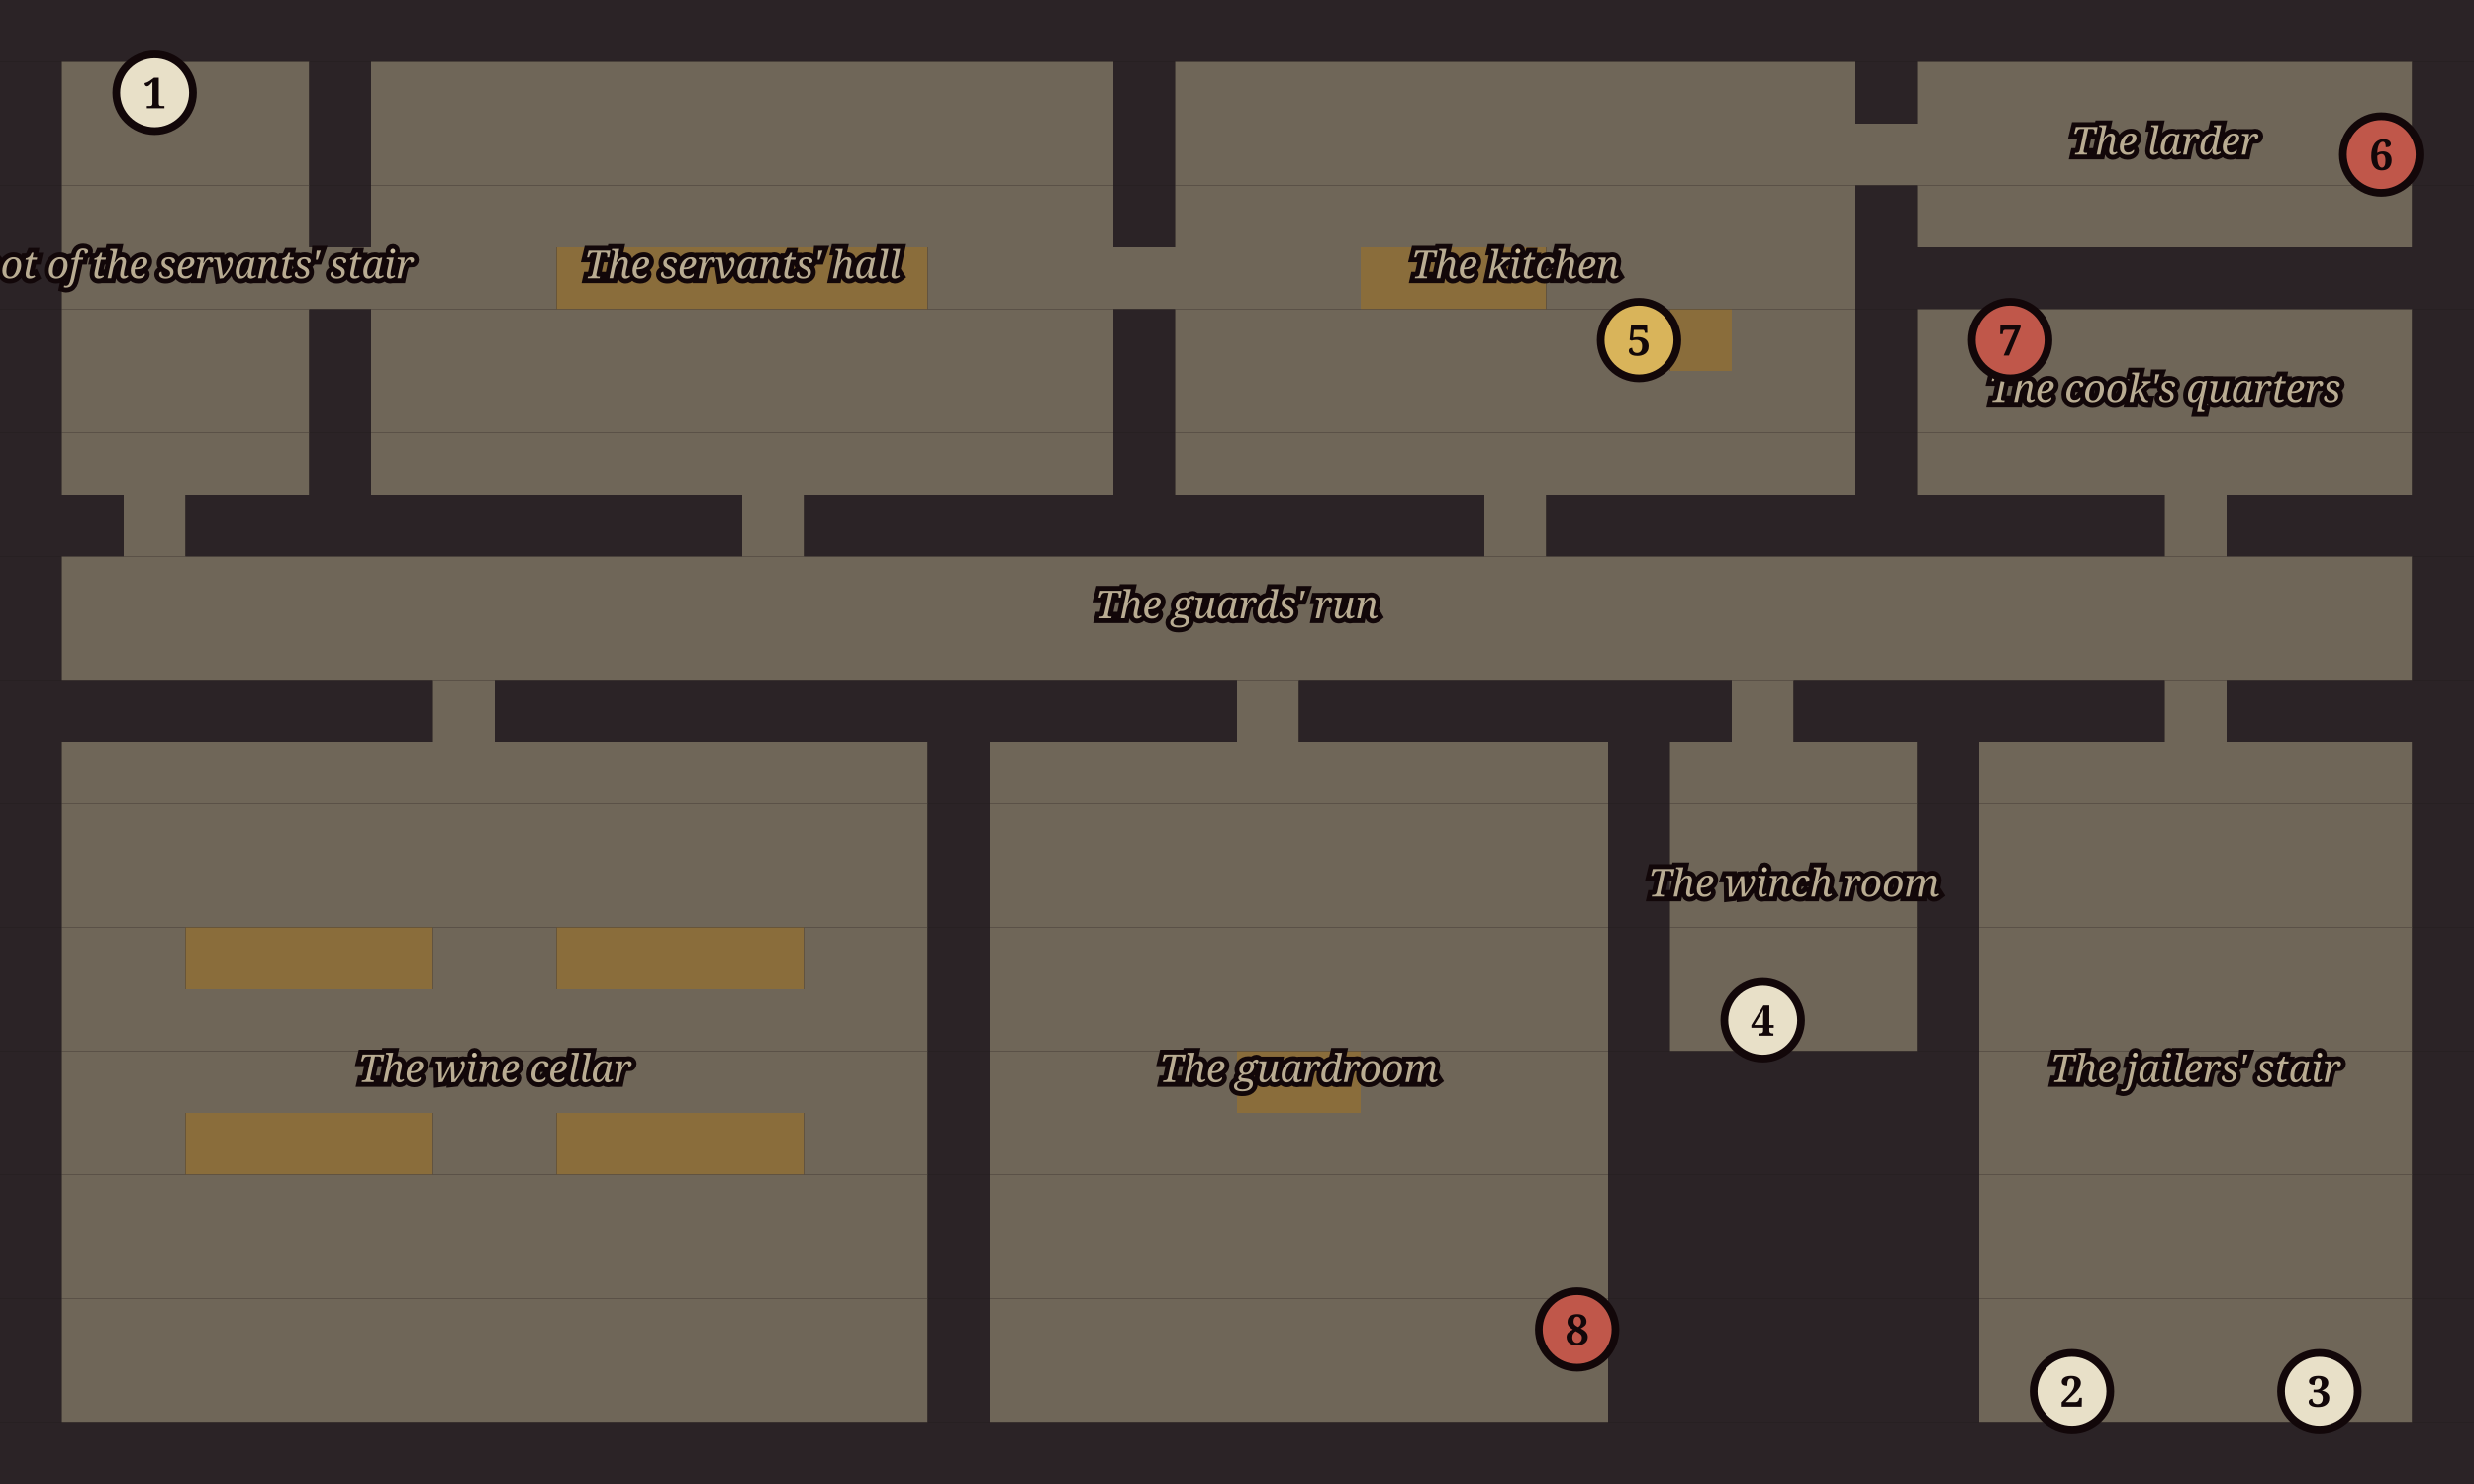
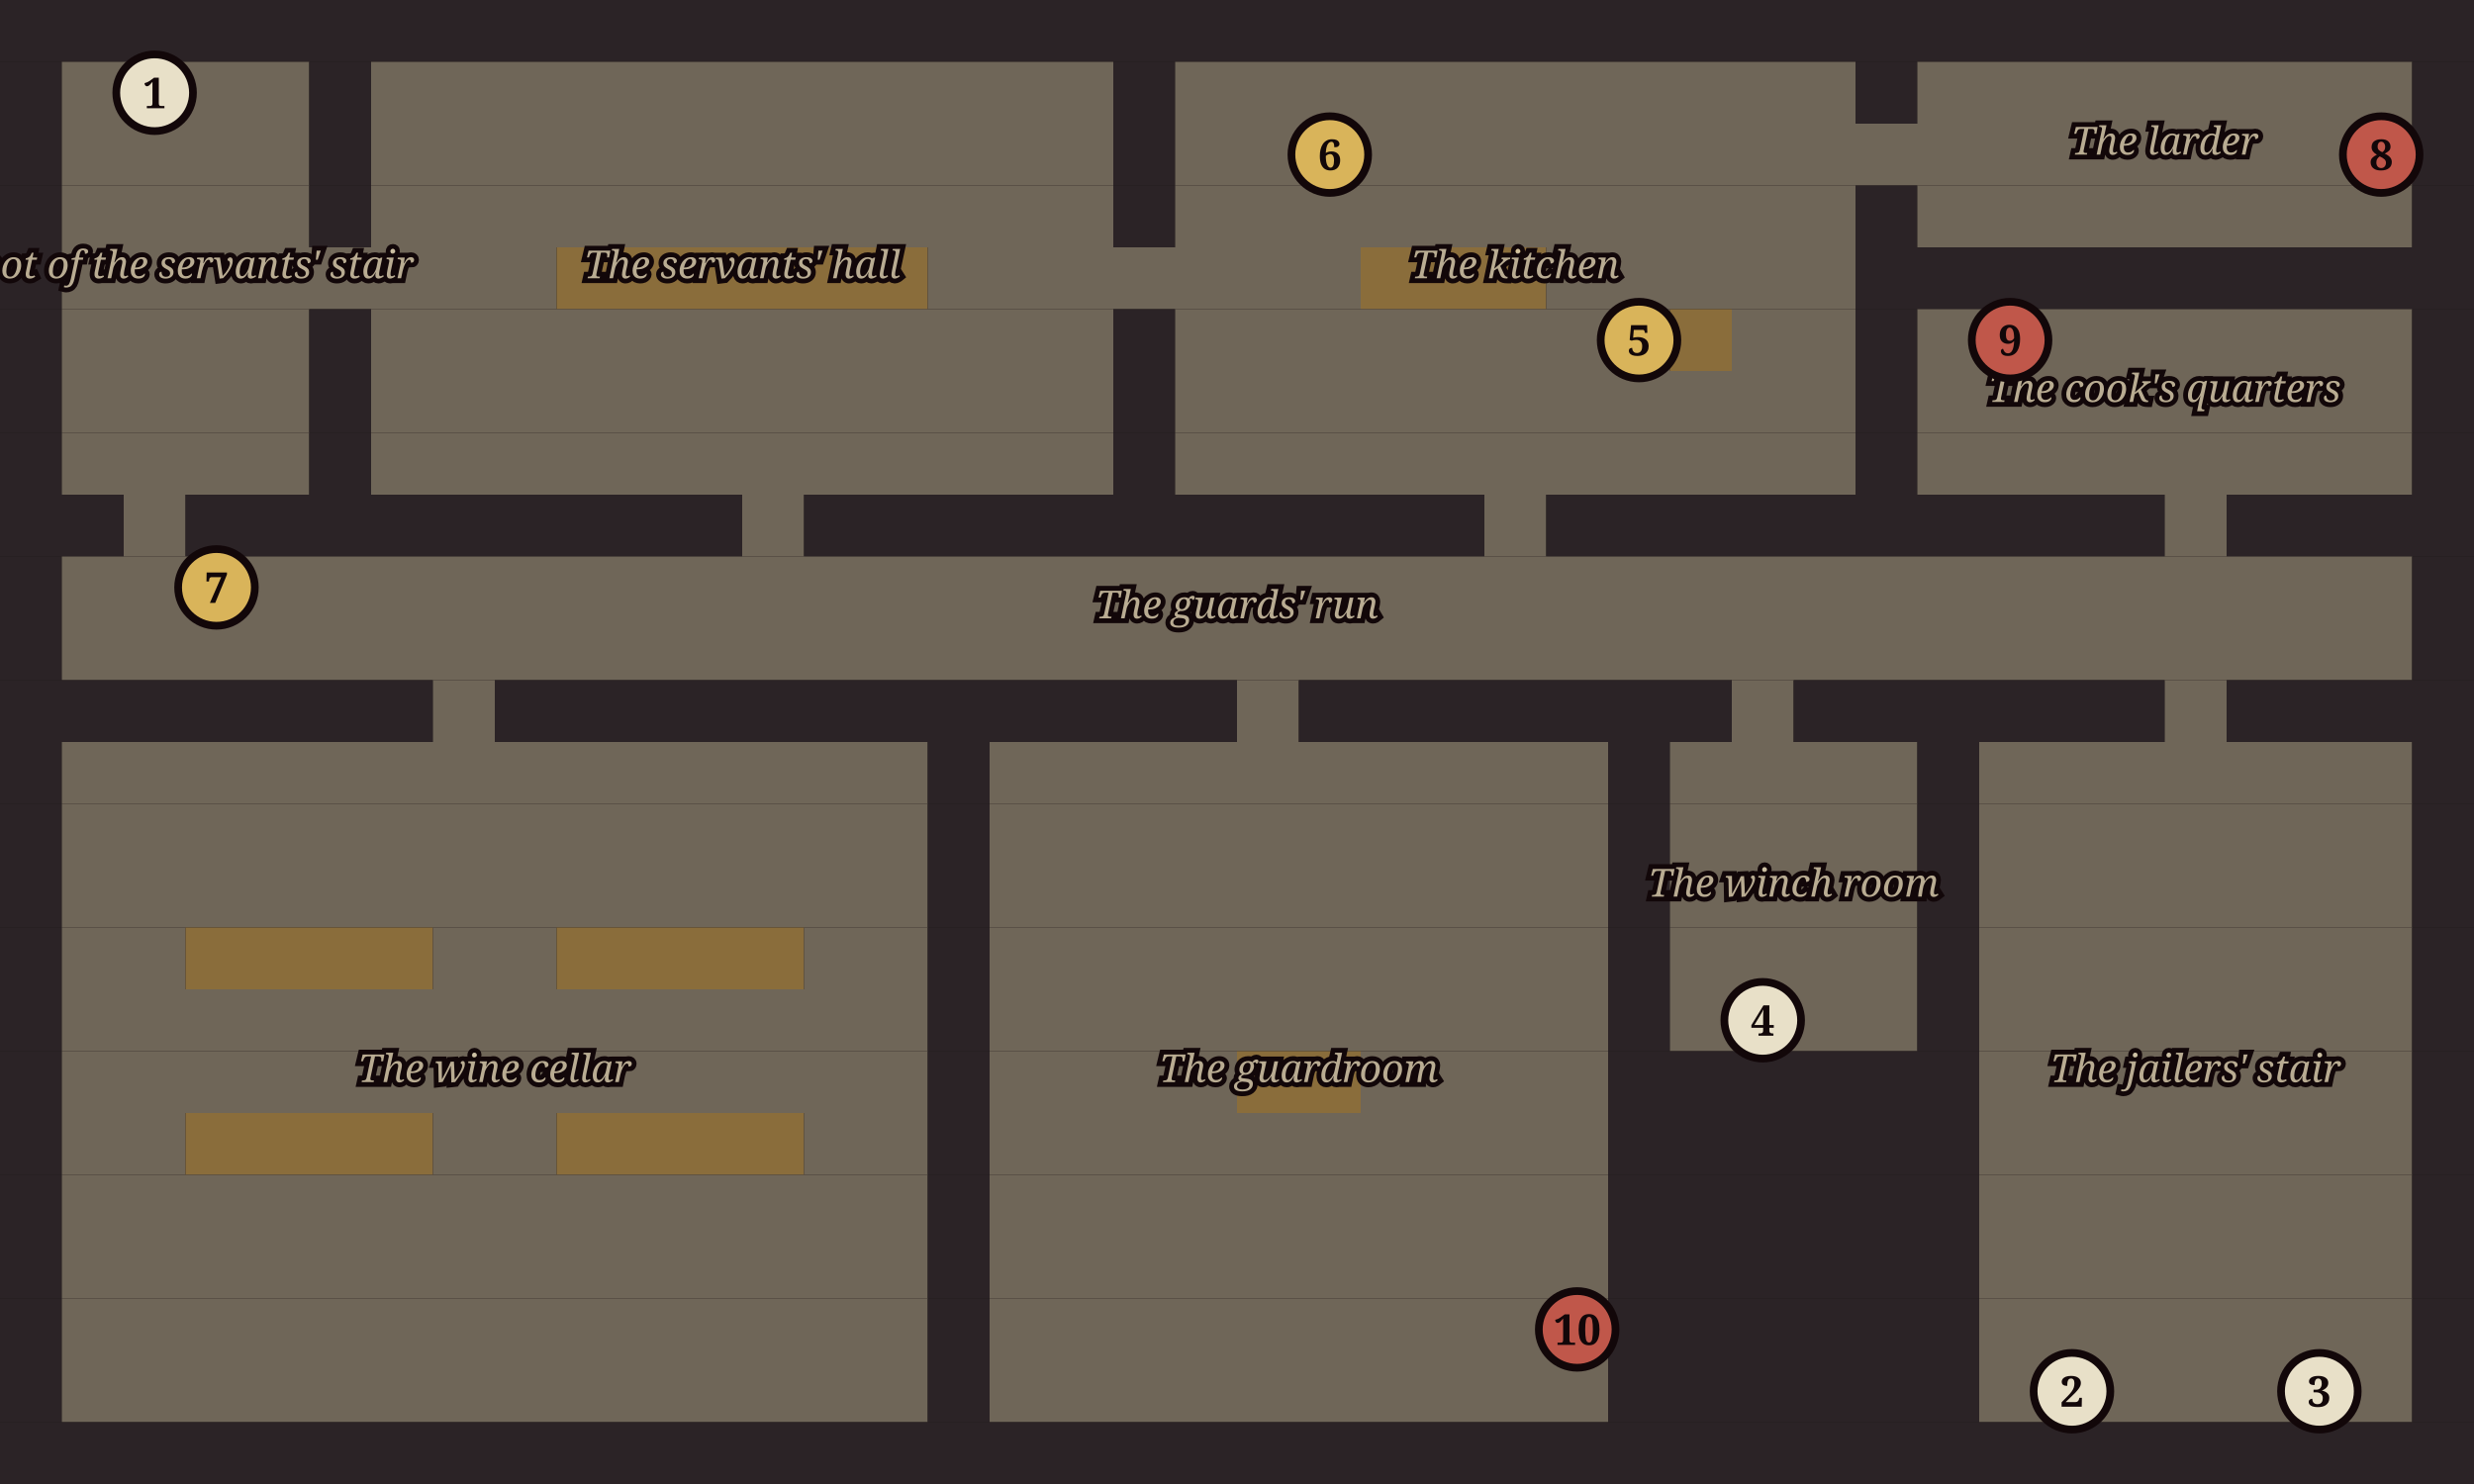
<svg xmlns="http://www.w3.org/2000/svg" viewBox="0 0 640 384" width="640" height="384" font-family="Georgia, serif">
  <rect width="640" height="384" fill="#1a1416" />
  <rect x="0" y="0" width="640" height="16" fill="#2b2326" />
  <rect x="0" y="16" width="16" height="16" fill="#2b2326" />
  <rect x="16" y="16" width="64" height="16" fill="#6f6658" />
  <rect x="80" y="16" width="16" height="16" fill="#2b2326" />
  <rect x="96" y="16" width="192" height="16" fill="#6f6658" />
  <rect x="288" y="16" width="16" height="16" fill="#2b2326" />
  <rect x="304" y="16" width="176" height="16" fill="#6f6658" />
  <rect x="480" y="16" width="16" height="16" fill="#2b2326" />
  <rect x="496" y="16" width="128" height="16" fill="#6f6658" />
  <rect x="624" y="16" width="16" height="16" fill="#2b2326" />
  <rect x="0" y="32" width="16" height="16" fill="#2b2326" />
  <rect x="16" y="32" width="64" height="16" fill="#6f6658" />
  <rect x="80" y="32" width="16" height="16" fill="#2b2326" />
  <rect x="96" y="32" width="192" height="16" fill="#6f6658" />
  <rect x="288" y="32" width="16" height="16" fill="#2b2326" />
  <rect x="304" y="32" width="320" height="16" fill="#6f6658" />
  <rect x="624" y="32" width="16" height="16" fill="#2b2326" />
  <rect x="0" y="48" width="16" height="16" fill="#2b2326" />
  <rect x="16" y="48" width="64" height="16" fill="#6f6658" />
  <rect x="80" y="48" width="16" height="16" fill="#2b2326" />
  <rect x="96" y="48" width="192" height="16" fill="#6f6658" />
  <rect x="288" y="48" width="16" height="16" fill="#2b2326" />
  <rect x="304" y="48" width="176" height="16" fill="#6f6658" />
  <rect x="480" y="48" width="16" height="16" fill="#2b2326" />
  <rect x="496" y="48" width="128" height="16" fill="#6f6658" />
  <rect x="624" y="48" width="16" height="16" fill="#2b2326" />
  <rect x="0" y="64" width="16" height="16" fill="#2b2326" />
  <rect x="16" y="64" width="128" height="16" fill="#6f6658" />
  <rect x="144" y="64" width="96" height="16" fill="#8a6d3b" />
  <rect x="240" y="64" width="112" height="16" fill="#6f6658" />
  <rect x="352" y="64" width="48" height="16" fill="#8a6d3b" />
  <rect x="400" y="64" width="80" height="16" fill="#6f6658" />
  <rect x="480" y="64" width="160" height="16" fill="#2b2326" />
  <rect x="0" y="80" width="16" height="16" fill="#2b2326" />
  <rect x="16" y="80" width="64" height="16" fill="#6f6658" />
  <rect x="80" y="80" width="16" height="16" fill="#2b2326" />
  <rect x="96" y="80" width="192" height="16" fill="#6f6658" />
  <rect x="288" y="80" width="16" height="16" fill="#2b2326" />
  <rect x="304" y="80" width="128" height="16" fill="#6f6658" />
  <rect x="432" y="80" width="16" height="16" fill="#8a6d3b" />
  <rect x="448" y="80" width="32" height="16" fill="#6f6658" />
  <rect x="480" y="80" width="16" height="16" fill="#2b2326" />
  <rect x="496" y="80" width="128" height="16" fill="#6f6658" />
  <rect x="624" y="80" width="16" height="16" fill="#2b2326" />
  <rect x="0" y="96" width="16" height="16" fill="#2b2326" />
  <rect x="16" y="96" width="64" height="16" fill="#6f6658" />
  <rect x="80" y="96" width="16" height="16" fill="#2b2326" />
  <rect x="96" y="96" width="192" height="16" fill="#6f6658" />
  <rect x="288" y="96" width="16" height="16" fill="#2b2326" />
  <rect x="304" y="96" width="176" height="16" fill="#6f6658" />
  <rect x="480" y="96" width="16" height="16" fill="#2b2326" />
  <rect x="496" y="96" width="128" height="16" fill="#6f6658" />
  <rect x="624" y="96" width="16" height="16" fill="#2b2326" />
  <rect x="0" y="112" width="16" height="16" fill="#2b2326" />
  <rect x="16" y="112" width="64" height="16" fill="#6f6658" />
  <rect x="80" y="112" width="16" height="16" fill="#2b2326" />
  <rect x="96" y="112" width="192" height="16" fill="#6f6658" />
  <rect x="288" y="112" width="16" height="16" fill="#2b2326" />
  <rect x="304" y="112" width="176" height="16" fill="#6f6658" />
  <rect x="480" y="112" width="16" height="16" fill="#2b2326" />
  <rect x="496" y="112" width="128" height="16" fill="#6f6658" />
  <rect x="624" y="112" width="16" height="16" fill="#2b2326" />
  <rect x="0" y="128" width="32" height="16" fill="#2b2326" />
  <rect x="32" y="128" width="16" height="16" fill="#6f6658" />
  <rect x="48" y="128" width="144" height="16" fill="#2b2326" />
  <rect x="192" y="128" width="16" height="16" fill="#6f6658" />
  <rect x="208" y="128" width="176" height="16" fill="#2b2326" />
  <rect x="384" y="128" width="16" height="16" fill="#6f6658" />
  <rect x="400" y="128" width="160" height="16" fill="#2b2326" />
  <rect x="560" y="128" width="16" height="16" fill="#6f6658" />
  <rect x="576" y="128" width="64" height="16" fill="#2b2326" />
  <rect x="0" y="144" width="16" height="16" fill="#2b2326" />
  <rect x="16" y="144" width="608" height="16" fill="#6f6658" />
  <rect x="624" y="144" width="16" height="16" fill="#2b2326" />
  <rect x="0" y="160" width="16" height="16" fill="#2b2326" />
  <rect x="16" y="160" width="608" height="16" fill="#6f6658" />
  <rect x="624" y="160" width="16" height="16" fill="#2b2326" />
  <rect x="0" y="176" width="112" height="16" fill="#2b2326" />
  <rect x="112" y="176" width="16" height="16" fill="#6f6658" />
  <rect x="128" y="176" width="192" height="16" fill="#2b2326" />
  <rect x="320" y="176" width="16" height="16" fill="#6f6658" />
  <rect x="336" y="176" width="112" height="16" fill="#2b2326" />
  <rect x="448" y="176" width="16" height="16" fill="#6f6658" />
  <rect x="464" y="176" width="96" height="16" fill="#2b2326" />
  <rect x="560" y="176" width="16" height="16" fill="#6f6658" />
  <rect x="576" y="176" width="64" height="16" fill="#2b2326" />
  <rect x="0" y="192" width="16" height="16" fill="#2b2326" />
  <rect x="16" y="192" width="224" height="16" fill="#6f6658" />
  <rect x="240" y="192" width="16" height="16" fill="#2b2326" />
  <rect x="256" y="192" width="160" height="16" fill="#6f6658" />
  <rect x="416" y="192" width="16" height="16" fill="#2b2326" />
  <rect x="432" y="192" width="64" height="16" fill="#6f6658" />
  <rect x="496" y="192" width="16" height="16" fill="#2b2326" />
  <rect x="512" y="192" width="112" height="16" fill="#6f6658" />
  <rect x="624" y="192" width="16" height="16" fill="#2b2326" />
  <rect x="0" y="208" width="16" height="16" fill="#2b2326" />
  <rect x="16" y="208" width="224" height="16" fill="#6f6658" />
  <rect x="240" y="208" width="16" height="16" fill="#2b2326" />
  <rect x="256" y="208" width="160" height="16" fill="#6f6658" />
  <rect x="416" y="208" width="16" height="16" fill="#2b2326" />
  <rect x="432" y="208" width="64" height="16" fill="#6f6658" />
  <rect x="496" y="208" width="16" height="16" fill="#2b2326" />
  <rect x="512" y="208" width="112" height="16" fill="#6f6658" />
  <rect x="624" y="208" width="16" height="16" fill="#2b2326" />
  <rect x="0" y="224" width="16" height="16" fill="#2b2326" />
  <rect x="16" y="224" width="224" height="16" fill="#6f6658" />
  <rect x="240" y="224" width="16" height="16" fill="#2b2326" />
  <rect x="256" y="224" width="160" height="16" fill="#6f6658" />
  <rect x="416" y="224" width="16" height="16" fill="#2b2326" />
  <rect x="432" y="224" width="64" height="16" fill="#6f6658" />
  <rect x="496" y="224" width="16" height="16" fill="#2b2326" />
  <rect x="512" y="224" width="112" height="16" fill="#6f6658" />
  <rect x="624" y="224" width="16" height="16" fill="#2b2326" />
  <rect x="0" y="240" width="16" height="16" fill="#2b2326" />
  <rect x="16" y="240" width="32" height="16" fill="#6f6658" />
  <rect x="48" y="240" width="64" height="16" fill="#8a6d3b" />
  <rect x="112" y="240" width="32" height="16" fill="#6f6658" />
  <rect x="144" y="240" width="64" height="16" fill="#8a6d3b" />
  <rect x="208" y="240" width="32" height="16" fill="#6f6658" />
  <rect x="240" y="240" width="16" height="16" fill="#2b2326" />
  <rect x="256" y="240" width="160" height="16" fill="#6f6658" />
  <rect x="416" y="240" width="16" height="16" fill="#2b2326" />
  <rect x="432" y="240" width="64" height="16" fill="#6f6658" />
  <rect x="496" y="240" width="16" height="16" fill="#2b2326" />
  <rect x="512" y="240" width="112" height="16" fill="#6f6658" />
  <rect x="624" y="240" width="16" height="16" fill="#2b2326" />
  <rect x="0" y="256" width="16" height="16" fill="#2b2326" />
  <rect x="16" y="256" width="224" height="16" fill="#6f6658" />
  <rect x="240" y="256" width="16" height="16" fill="#2b2326" />
  <rect x="256" y="256" width="160" height="16" fill="#6f6658" />
  <rect x="416" y="256" width="16" height="16" fill="#2b2326" />
  <rect x="432" y="256" width="64" height="16" fill="#6f6658" />
  <rect x="496" y="256" width="16" height="16" fill="#2b2326" />
  <rect x="512" y="256" width="112" height="16" fill="#6f6658" />
  <rect x="624" y="256" width="16" height="16" fill="#2b2326" />
  <rect x="0" y="272" width="16" height="16" fill="#2b2326" />
  <rect x="16" y="272" width="224" height="16" fill="#6f6658" />
  <rect x="240" y="272" width="16" height="16" fill="#2b2326" />
  <rect x="256" y="272" width="64" height="16" fill="#6f6658" />
  <rect x="320" y="272" width="32" height="16" fill="#8a6d3b" />
  <rect x="352" y="272" width="64" height="16" fill="#6f6658" />
  <rect x="416" y="272" width="96" height="16" fill="#2b2326" />
  <rect x="512" y="272" width="112" height="16" fill="#6f6658" />
  <rect x="624" y="272" width="16" height="16" fill="#2b2326" />
  <rect x="0" y="288" width="16" height="16" fill="#2b2326" />
  <rect x="16" y="288" width="32" height="16" fill="#6f6658" />
  <rect x="48" y="288" width="64" height="16" fill="#8a6d3b" />
  <rect x="112" y="288" width="32" height="16" fill="#6f6658" />
  <rect x="144" y="288" width="64" height="16" fill="#8a6d3b" />
  <rect x="208" y="288" width="32" height="16" fill="#6f6658" />
  <rect x="240" y="288" width="16" height="16" fill="#2b2326" />
  <rect x="256" y="288" width="160" height="16" fill="#6f6658" />
  <rect x="416" y="288" width="96" height="16" fill="#2b2326" />
  <rect x="512" y="288" width="112" height="16" fill="#6f6658" />
  <rect x="624" y="288" width="16" height="16" fill="#2b2326" />
  <rect x="0" y="304" width="16" height="16" fill="#2b2326" />
  <rect x="16" y="304" width="224" height="16" fill="#6f6658" />
  <rect x="240" y="304" width="16" height="16" fill="#2b2326" />
  <rect x="256" y="304" width="160" height="16" fill="#6f6658" />
  <rect x="416" y="304" width="96" height="16" fill="#2b2326" />
  <rect x="512" y="304" width="112" height="16" fill="#6f6658" />
  <rect x="624" y="304" width="16" height="16" fill="#2b2326" />
  <rect x="0" y="320" width="16" height="16" fill="#2b2326" />
  <rect x="16" y="320" width="224" height="16" fill="#6f6658" />
  <rect x="240" y="320" width="16" height="16" fill="#2b2326" />
  <rect x="256" y="320" width="160" height="16" fill="#6f6658" />
  <rect x="416" y="320" width="96" height="16" fill="#2b2326" />
  <rect x="512" y="320" width="112" height="16" fill="#6f6658" />
  <rect x="624" y="320" width="16" height="16" fill="#2b2326" />
  <rect x="0" y="336" width="16" height="16" fill="#2b2326" />
  <rect x="16" y="336" width="224" height="16" fill="#6f6658" />
  <rect x="240" y="336" width="16" height="16" fill="#2b2326" />
  <rect x="256" y="336" width="160" height="16" fill="#6f6658" />
  <rect x="416" y="336" width="96" height="16" fill="#2b2326" />
  <rect x="512" y="336" width="112" height="16" fill="#6f6658" />
  <rect x="624" y="336" width="16" height="16" fill="#2b2326" />
  <rect x="0" y="352" width="16" height="16" fill="#2b2326" />
  <rect x="16" y="352" width="224" height="16" fill="#6f6658" />
  <rect x="240" y="352" width="16" height="16" fill="#2b2326" />
  <rect x="256" y="352" width="160" height="16" fill="#6f6658" />
  <rect x="416" y="352" width="96" height="16" fill="#2b2326" />
  <rect x="512" y="352" width="112" height="16" fill="#6f6658" />
  <rect x="624" y="352" width="16" height="16" fill="#2b2326" />
  <rect x="0" y="368" width="640" height="16" fill="#2b2326" />
  <text x="48.0" y="72.0" font-size="10" text-anchor="middle" fill="#f0e2c0" fill-opacity="0.75" stroke="#120709" stroke-width="2.5" paint-order="stroke" font-style="italic">Foot of the servants' stair</text>
  <text x="192.0" y="72.0" font-size="10" text-anchor="middle" fill="#f0e2c0" fill-opacity="0.75" stroke="#120709" stroke-width="2.5" paint-order="stroke" font-style="italic">The servants' hall</text>
  <text x="392.0" y="72.0" font-size="10" text-anchor="middle" fill="#f0e2c0" fill-opacity="0.75" stroke="#120709" stroke-width="2.5" paint-order="stroke" font-style="italic">The kitchen</text>
  <text x="560.0" y="40.0" font-size="10" text-anchor="middle" fill="#f0e2c0" fill-opacity="0.75" stroke="#120709" stroke-width="2.5" paint-order="stroke" font-style="italic">The larder</text>
  <text x="560.0" y="104.0" font-size="10" text-anchor="middle" fill="#f0e2c0" fill-opacity="0.75" stroke="#120709" stroke-width="2.5" paint-order="stroke" font-style="italic">The cook's quarters</text>
  <text x="320.0" y="160.0" font-size="10" text-anchor="middle" fill="#f0e2c0" fill-opacity="0.75" stroke="#120709" stroke-width="2.5" paint-order="stroke" font-style="italic">The guards' run</text>
  <text x="128.0" y="280.0" font-size="10" text-anchor="middle" fill="#f0e2c0" fill-opacity="0.75" stroke="#120709" stroke-width="2.5" paint-order="stroke" font-style="italic">The wine cellar</text>
  <text x="336.0" y="280.0" font-size="10" text-anchor="middle" fill="#f0e2c0" fill-opacity="0.75" stroke="#120709" stroke-width="2.5" paint-order="stroke" font-style="italic">The guardroom</text>
  <text x="464.0" y="232.0" font-size="10" text-anchor="middle" fill="#f0e2c0" fill-opacity="0.75" stroke="#120709" stroke-width="2.5" paint-order="stroke" font-style="italic">The winch room</text>
  <text x="568.0" y="280.0" font-size="10" text-anchor="middle" fill="#f0e2c0" fill-opacity="0.75" stroke="#120709" stroke-width="2.5" paint-order="stroke" font-style="italic">The jailers' stair</text>
  <circle cx="40.0" cy="24.0" r="9.92" fill="#e8e0c8" stroke="#120709" stroke-width="2" />
  <text x="40.0" y="28.0" font-size="11" text-anchor="middle" fill="#120709" font-weight="bold">1</text>
  <circle cx="536.0" cy="360.0" r="9.92" fill="#e8e0c8" stroke="#120709" stroke-width="2" />
  <text x="536.0" y="364.0" font-size="11" text-anchor="middle" fill="#120709" font-weight="bold">2</text>
  <circle cx="600.0" cy="360.0" r="9.92" fill="#e8e0c8" stroke="#120709" stroke-width="2" />
  <text x="600.0" y="364.0" font-size="11" text-anchor="middle" fill="#120709" font-weight="bold">3</text>
  <circle cx="456.0" cy="264.0" r="9.92" fill="#e8e0c8" stroke="#120709" stroke-width="2" />
  <text x="456.0" y="268.0" font-size="11" text-anchor="middle" fill="#120709" font-weight="bold">4</text>
  <circle cx="424.0" cy="88.0" r="9.92" fill="#d9b45a" stroke="#120709" stroke-width="2" />
  <text x="424.0" y="92.0" font-size="11" text-anchor="middle" fill="#120709" font-weight="bold">5</text>
+   <circle cx="344.0" cy="40.0" r="9.92" fill="#d9b45a" stroke="#120709" stroke-width="2" />
+   <text x="344.0" y="44.0" font-size="11" text-anchor="middle" fill="#120709" font-weight="bold">6</text>
+   <circle cx="56.0" cy="152.0" r="9.92" fill="#d9b45a" stroke="#120709" stroke-width="2" />
+   <text x="56.0" y="156.0" font-size="11" text-anchor="middle" fill="#120709" font-weight="bold">7</text>
  <circle cx="616.0" cy="40.0" r="9.92" fill="#c0574a" stroke="#120709" stroke-width="2" />
-   <text x="616.0" y="44.0" font-size="11" text-anchor="middle" fill="#120709" font-weight="bold">6</text>
+   <text x="616.0" y="44.0" font-size="11" text-anchor="middle" fill="#120709" font-weight="bold">8</text>
  <circle cx="520.0" cy="88.0" r="9.92" fill="#c0574a" stroke="#120709" stroke-width="2" />
-   <text x="520.0" y="92.0" font-size="11" text-anchor="middle" fill="#120709" font-weight="bold">7</text>
+   <text x="520.0" y="92.0" font-size="11" text-anchor="middle" fill="#120709" font-weight="bold">9</text>
  <circle cx="408.0" cy="344.0" r="9.92" fill="#c0574a" stroke="#120709" stroke-width="2" />
-   <text x="408.0" y="348.0" font-size="11" text-anchor="middle" fill="#120709" font-weight="bold">8</text>
+   <text x="408.0" y="348.0" font-size="11" text-anchor="middle" fill="#120709" font-weight="bold">10</text>
</svg>
